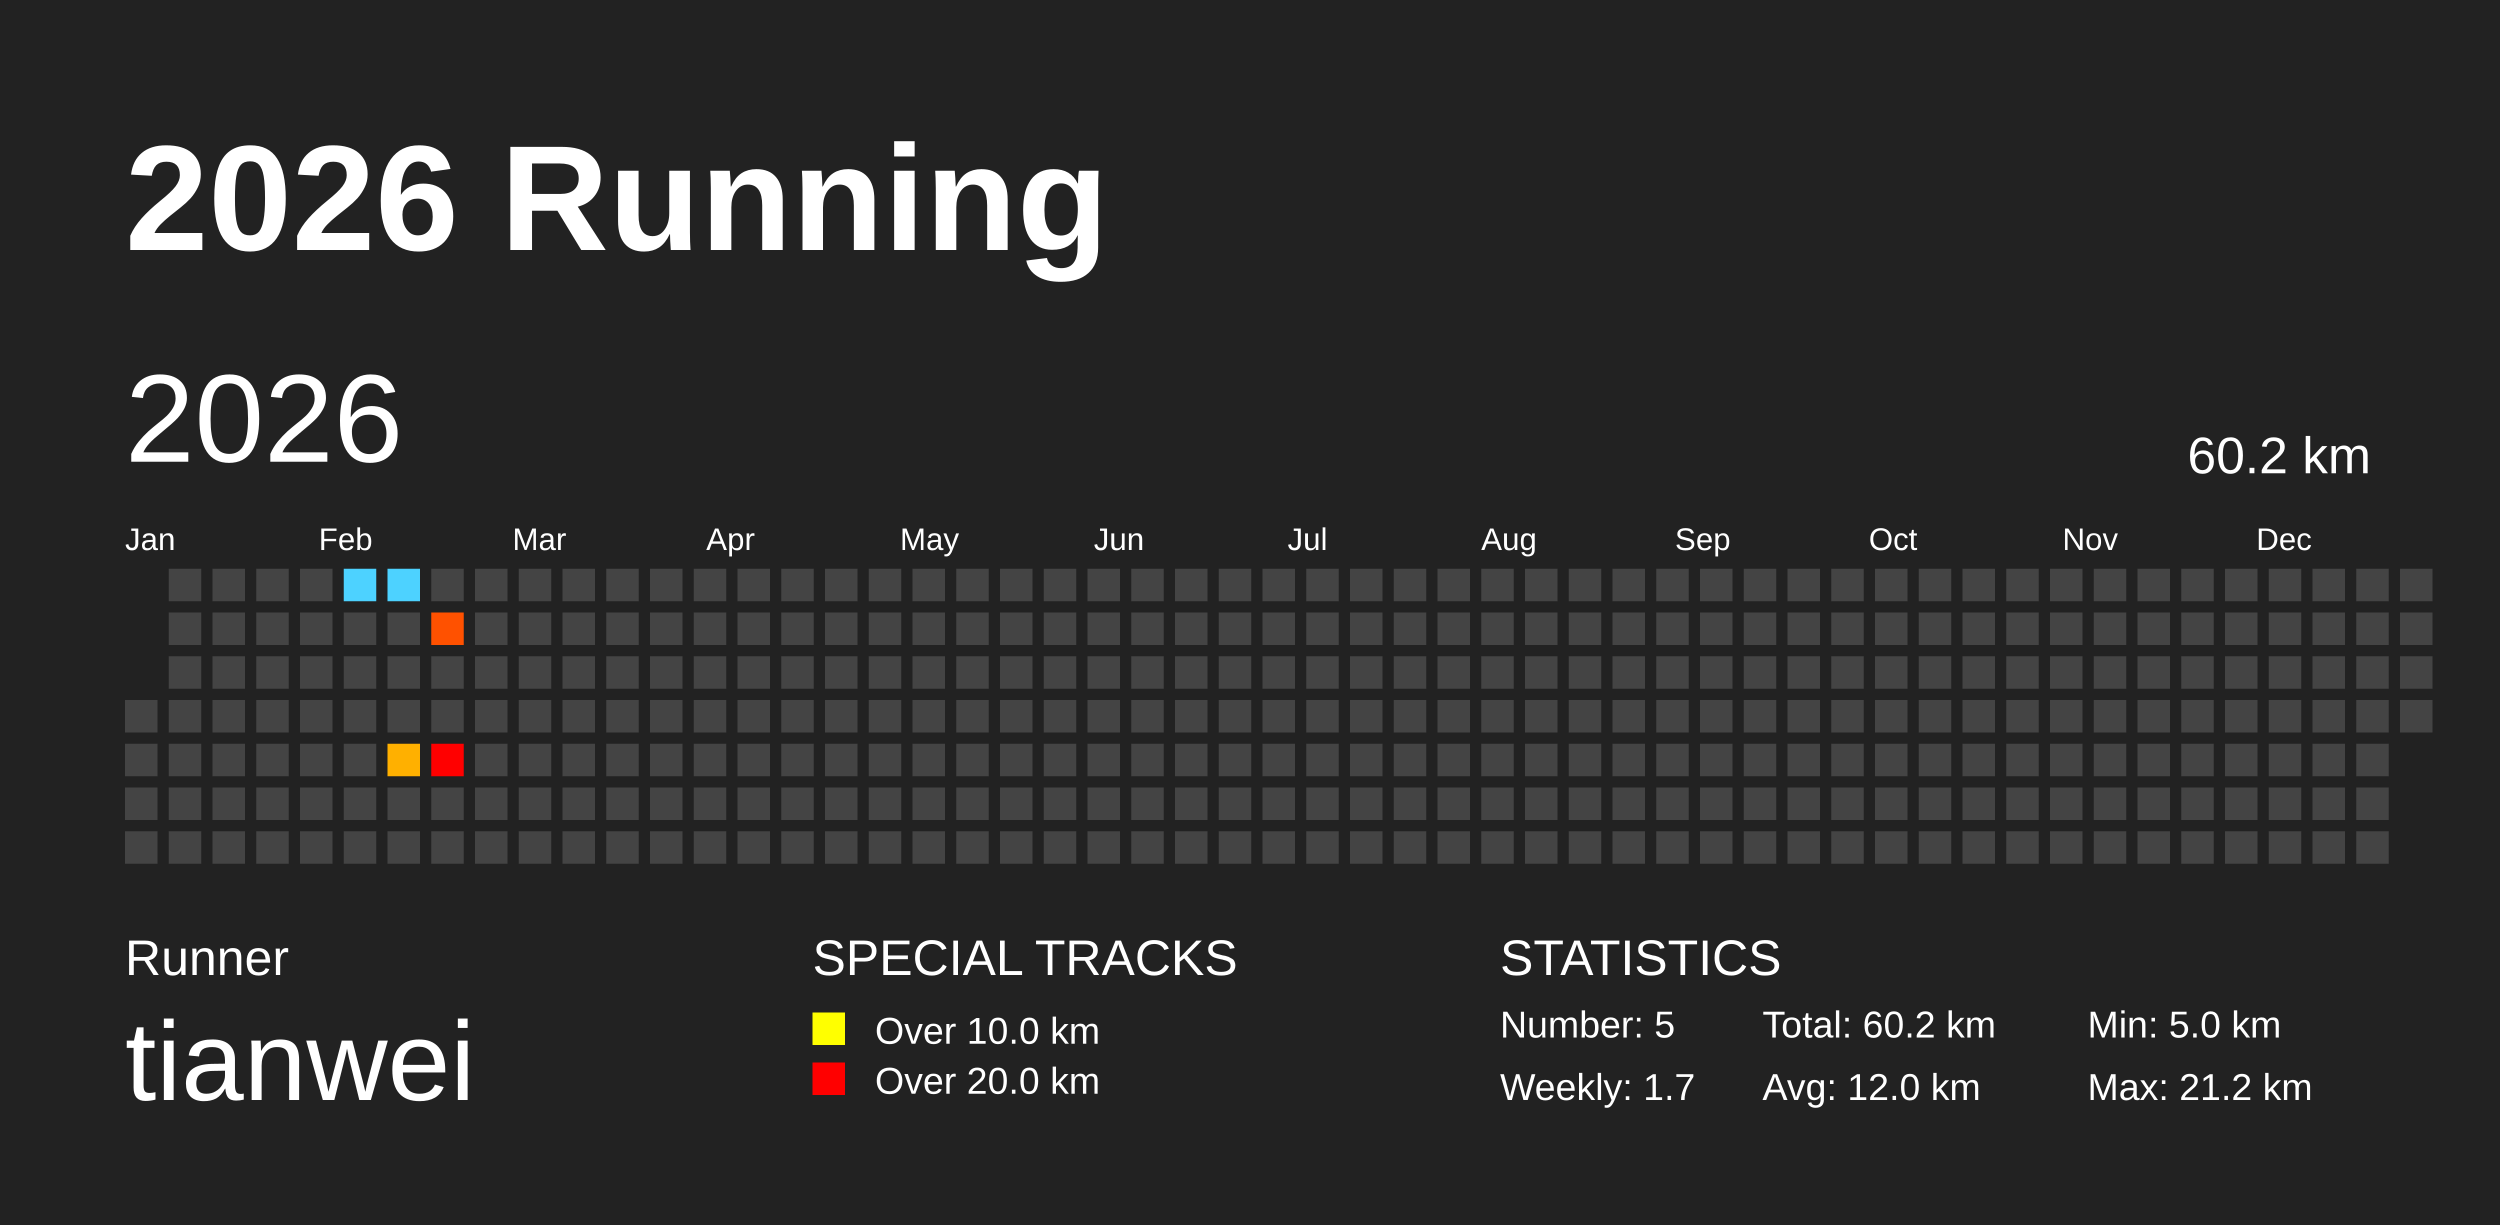
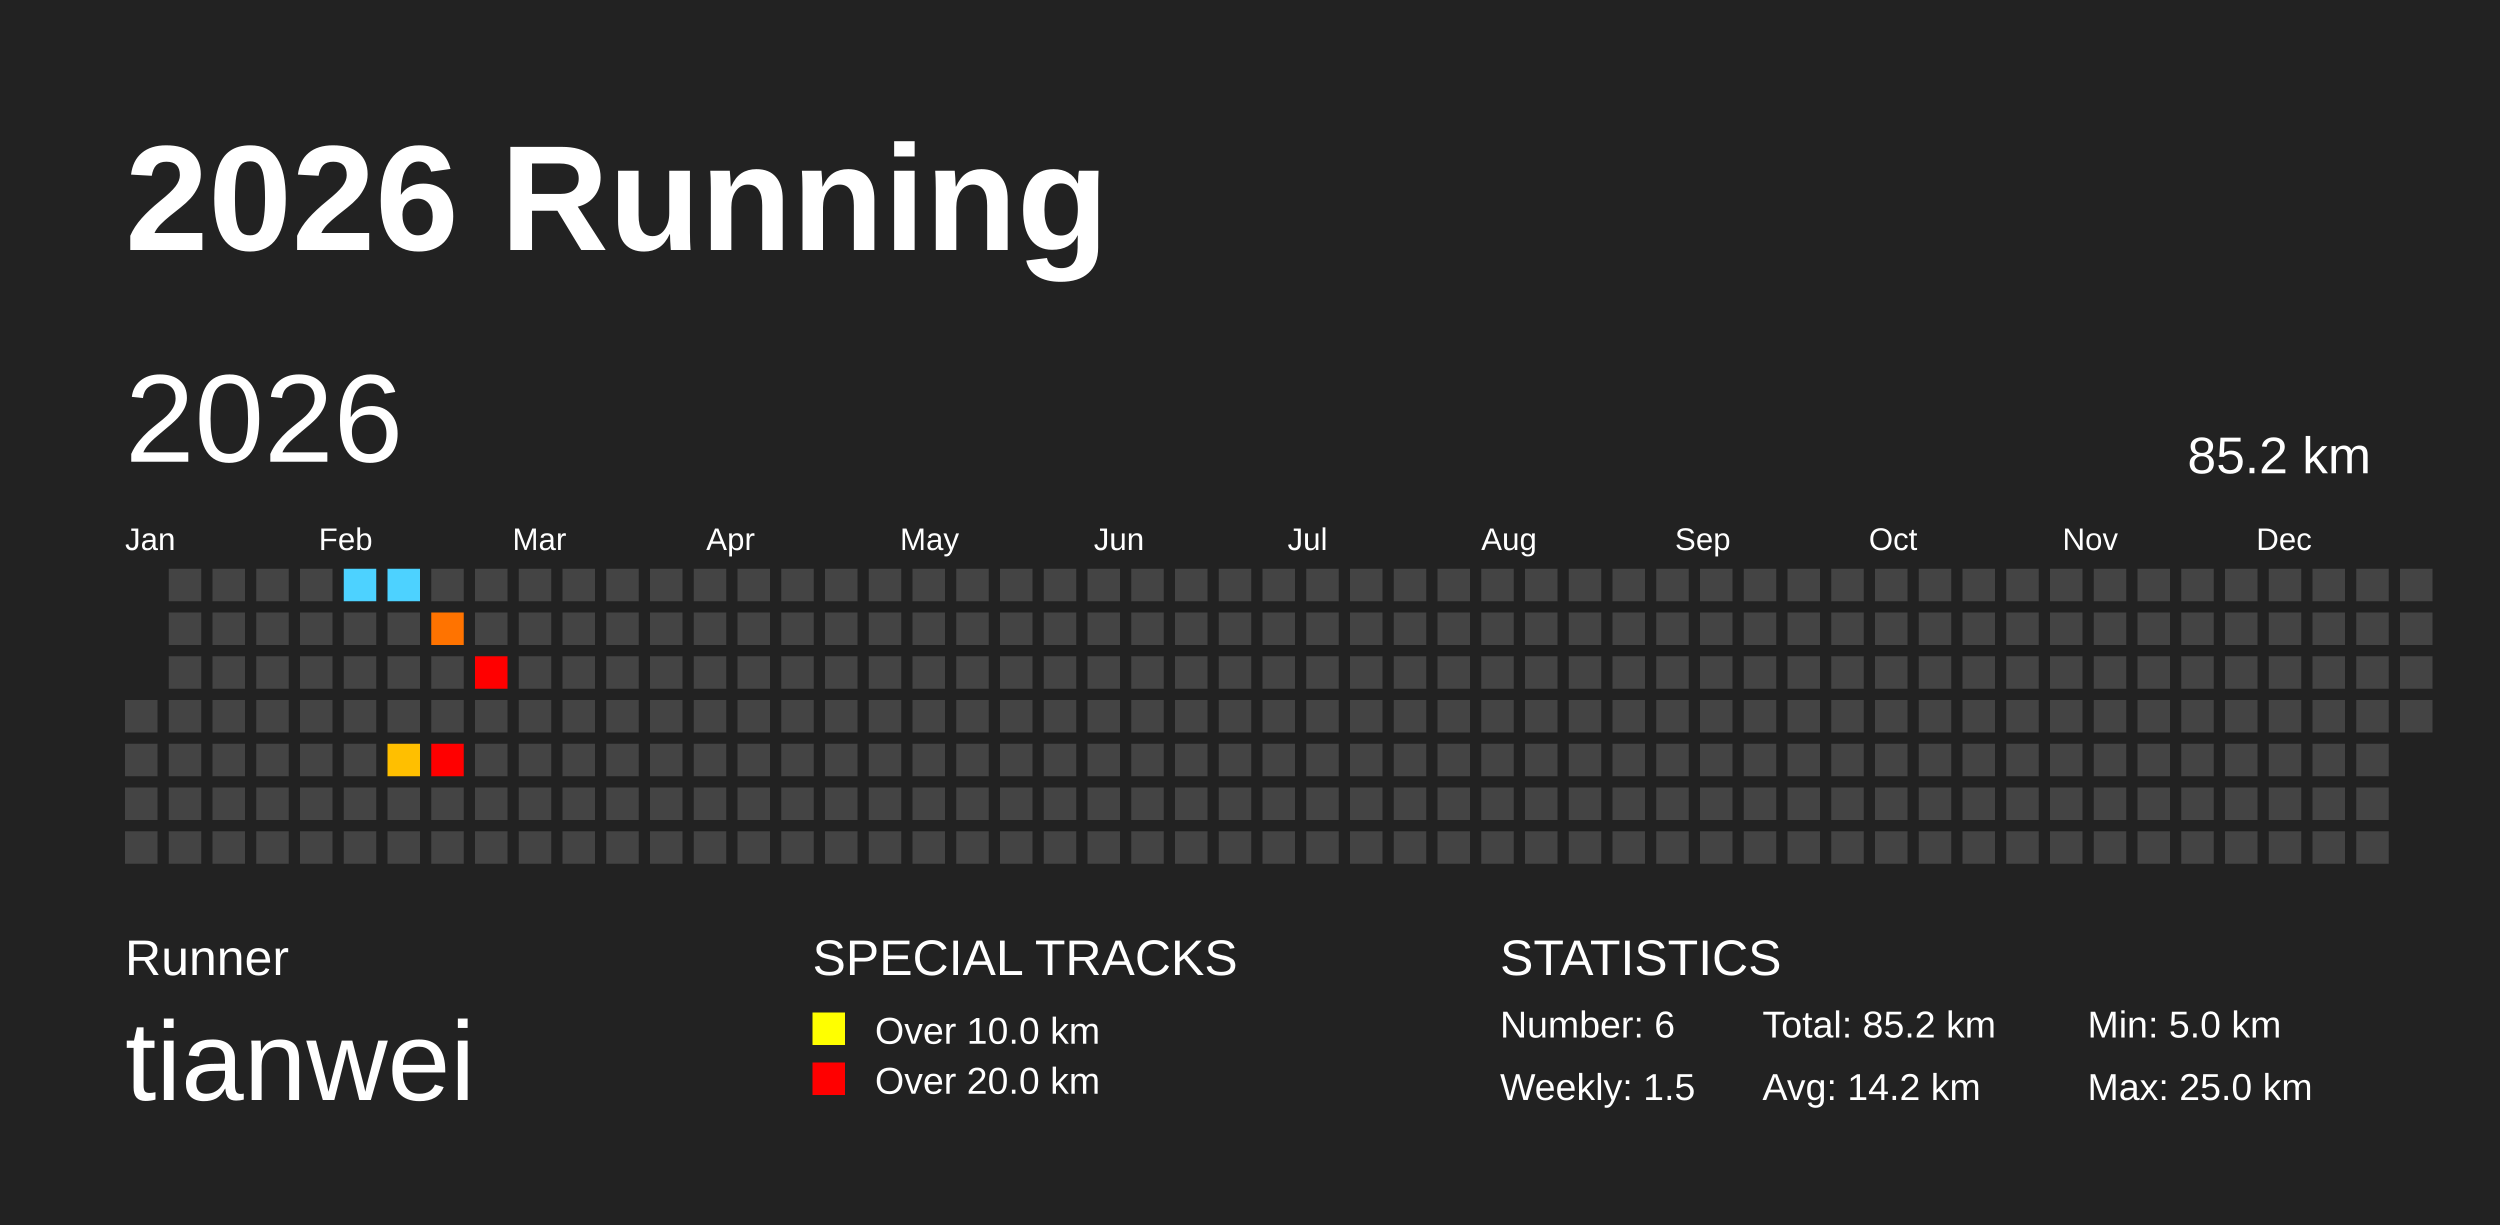
<svg xmlns="http://www.w3.org/2000/svg" baseProfile="full" height="98mm" version="1.1" viewBox="0,0,200,98" width="200mm">
  <defs />
  <rect fill="#222222" height="98" width="200" x="0" y="0" />
  <text fill="#FFFFFF" style="font-size:12px; font-family:Arial; font-weight:bold;" x="10" y="20">2026 Running</text>
  <text fill="#FFFFFF" style="font-size:4px; font-family:Arial" x="10" y="78">Runner</text>
  <text fill="#FFFFFF" style="font-size:9px; font-family:Arial" x="10" y="88">tianwei</text>
  <text fill="#FFFFFF" style="font-size:4px; font-family:Arial" x="65" y="78">SPECIAL TRACKS</text>
  <rect fill="yellow" height="2.6" width="2.6" x="65" y="81" />
  <text fill="#FFFFFF" style="font-size:3px; font-family:Arial" x="70" y="83.5">Over 10.0 km</text>
  <rect fill="red" height="2.6" width="2.6" x="65" y="85" />
  <text fill="#FFFFFF" style="font-size:3px; font-family:Arial" x="70" y="87.5">Over 20.0 km</text>
  <text fill="#FFFFFF" style="font-size:4px; font-family:Arial" x="120" y="78">STATISTICS</text>
-   <text fill="#FFFFFF" style="font-size:3px; font-family:Arial" x="120" y="83">Number: 5</text>
-   <text fill="#FFFFFF" style="font-size:3px; font-family:Arial" x="120" y="88">Weekly: 1.7</text>
-   <text fill="#FFFFFF" style="font-size:3px; font-family:Arial" x="141" y="83">Total: 60.2 km</text>
-   <text fill="#FFFFFF" style="font-size:3px; font-family:Arial" x="141" y="88">Avg: 12.0 km</text>
+   <text fill="#FFFFFF" style="font-size:3px; font-family:Arial" x="120" y="83">Number: 6</text>
+   <text fill="#FFFFFF" style="font-size:3px; font-family:Arial" x="120" y="88">Weekly: 1.5</text>
+   <text fill="#FFFFFF" style="font-size:3px; font-family:Arial" x="141" y="83">Total: 85.2 km</text>
+   <text fill="#FFFFFF" style="font-size:3px; font-family:Arial" x="141" y="88">Avg: 14.2 km</text>
  <text fill="#FFFFFF" style="font-size:3px; font-family:Arial" x="167" y="83">Min: 5.0 km</text>
-   <text fill="#FFFFFF" style="font-size:3px; font-family:Arial" x="167" y="88">Max: 21.2 km</text>
+   <text fill="#FFFFFF" style="font-size:3px; font-family:Arial" x="167" y="88">Max: 25.0 km</text>
  <text dominant-baseline="hanging" fill="#FFFFFF" style="font-size:10.0px; font-family:Arial;" x="10" y="30">2026</text>
-   <text dominant-baseline="hanging" fill="#FFFFFF" style="font-size:4.125px; font-family:Arial;" x="175" y="35">60.2 km</text>
+   <text dominant-baseline="hanging" fill="#FFFFFF" style="font-size:4.125px; font-family:Arial;" x="175" y="35">85.2 km</text>
  <text fill="#FFFFFF" style="font-size:2.5px; font-family:Arial" x="10.0" y="44">Jan</text>
  <text fill="#FFFFFF" style="font-size:2.5px; font-family:Arial" x="25.5" y="44">Feb</text>
  <text fill="#FFFFFF" style="font-size:2.5px; font-family:Arial" x="41.0" y="44">Mar</text>
  <text fill="#FFFFFF" style="font-size:2.5px; font-family:Arial" x="56.5" y="44">Apr</text>
  <text fill="#FFFFFF" style="font-size:2.5px; font-family:Arial" x="72.0" y="44">May</text>
  <text fill="#FFFFFF" style="font-size:2.5px; font-family:Arial" x="87.5" y="44">Jun</text>
  <text fill="#FFFFFF" style="font-size:2.5px; font-family:Arial" x="103.0" y="44">Jul</text>
  <text fill="#FFFFFF" style="font-size:2.5px; font-family:Arial" x="118.5" y="44">Aug</text>
  <text fill="#FFFFFF" style="font-size:2.5px; font-family:Arial" x="134.0" y="44">Sep</text>
  <text fill="#FFFFFF" style="font-size:2.5px; font-family:Arial" x="149.5" y="44">Oct</text>
  <text fill="#FFFFFF" style="font-size:2.5px; font-family:Arial" x="165.0" y="44">Nov</text>
  <text fill="#FFFFFF" style="font-size:2.5px; font-family:Arial" x="180.5" y="44">Dec</text>
  <rect fill="#444444" height="2.6" width="2.6" x="10.0" y="56.0" />
  <rect fill="#444444" height="2.6" width="2.6" x="10.0" y="59.5" />
  <rect fill="#444444" height="2.6" width="2.6" x="10.0" y="63.0" />
  <rect fill="#444444" height="2.6" width="2.6" x="10.0" y="66.5" />
  <rect fill="#444444" height="2.6" width="2.6" x="13.5" y="45.5" />
  <rect fill="#444444" height="2.6" width="2.6" x="13.5" y="49.0" />
  <rect fill="#444444" height="2.6" width="2.6" x="13.5" y="52.5" />
  <rect fill="#444444" height="2.6" width="2.6" x="13.5" y="56.0" />
  <rect fill="#444444" height="2.6" width="2.6" x="13.5" y="59.5" />
  <rect fill="#444444" height="2.6" width="2.6" x="13.5" y="63.0" />
  <rect fill="#444444" height="2.6" width="2.6" x="13.5" y="66.5" />
  <rect fill="#444444" height="2.6" width="2.6" x="17.0" y="45.5" />
  <rect fill="#444444" height="2.6" width="2.6" x="17.0" y="49.0" />
  <rect fill="#444444" height="2.6" width="2.6" x="17.0" y="52.5" />
  <rect fill="#444444" height="2.6" width="2.6" x="17.0" y="56.0" />
  <rect fill="#444444" height="2.6" width="2.6" x="17.0" y="59.5" />
  <rect fill="#444444" height="2.6" width="2.6" x="17.0" y="63.0" />
  <rect fill="#444444" height="2.6" width="2.6" x="17.0" y="66.5" />
  <rect fill="#444444" height="2.6" width="2.6" x="20.5" y="45.5" />
  <rect fill="#444444" height="2.6" width="2.6" x="20.5" y="49.0" />
  <rect fill="#444444" height="2.6" width="2.6" x="20.5" y="52.5" />
  <rect fill="#444444" height="2.6" width="2.6" x="20.5" y="56.0" />
  <rect fill="#444444" height="2.6" width="2.6" x="20.5" y="59.5" />
  <rect fill="#444444" height="2.6" width="2.6" x="20.5" y="63.0" />
  <rect fill="#444444" height="2.6" width="2.6" x="20.5" y="66.5" />
  <rect fill="#444444" height="2.6" width="2.6" x="24.0" y="45.5" />
  <rect fill="#444444" height="2.6" width="2.6" x="24.0" y="49.0" />
  <rect fill="#444444" height="2.6" width="2.6" x="24.0" y="52.5" />
  <rect fill="#444444" height="2.6" width="2.6" x="24.0" y="56.0" />
  <rect fill="#444444" height="2.6" width="2.6" x="24.0" y="59.5" />
  <rect fill="#444444" height="2.6" width="2.6" x="24.0" y="63.0" />
  <rect fill="#444444" height="2.6" width="2.6" x="24.0" y="66.5" />
  <rect fill="#4dd2ff" height="2.6" width="2.6" x="27.5" y="45.5" />
  <rect fill="#444444" height="2.6" width="2.6" x="27.5" y="49.0" />
  <rect fill="#444444" height="2.6" width="2.6" x="27.5" y="52.5" />
  <rect fill="#444444" height="2.6" width="2.6" x="27.5" y="56.0" />
  <rect fill="#444444" height="2.6" width="2.6" x="27.5" y="59.5" />
  <rect fill="#444444" height="2.6" width="2.6" x="27.5" y="63.0" />
  <rect fill="#444444" height="2.6" width="2.6" x="27.5" y="66.5" />
  <rect fill="#4dd2ff" height="2.6" width="2.6" x="31.0" y="45.5" />
  <rect fill="#444444" height="2.6" width="2.6" x="31.0" y="49.0" />
  <rect fill="#444444" height="2.6" width="2.6" x="31.0" y="52.5" />
  <rect fill="#444444" height="2.6" width="2.6" x="31.0" y="56.0" />
-   <rect fill="#ffb000" height="2.6" width="2.6" x="31.0" y="59.5" />
+   <rect fill="#ffbf00" height="2.6" width="2.6" x="31.0" y="59.5" />
  <rect fill="#444444" height="2.6" width="2.6" x="31.0" y="63.0" />
  <rect fill="#444444" height="2.6" width="2.6" x="31.0" y="66.5" />
  <rect fill="#444444" height="2.6" width="2.6" x="34.5" y="45.5" />
-   <rect fill="#ff5100" height="2.6" width="2.6" x="34.5" y="49.0" />
+   <rect fill="#ff7300" height="2.6" width="2.6" x="34.5" y="49.0" />
  <rect fill="#444444" height="2.6" width="2.6" x="34.5" y="52.5" />
  <rect fill="#444444" height="2.6" width="2.6" x="34.5" y="56.0" />
  <rect fill="red" height="2.6" width="2.6" x="34.5" y="59.5" />
  <rect fill="#444444" height="2.6" width="2.6" x="34.5" y="63.0" />
  <rect fill="#444444" height="2.6" width="2.6" x="34.5" y="66.5" />
  <rect fill="#444444" height="2.6" width="2.6" x="38.0" y="45.5" />
  <rect fill="#444444" height="2.6" width="2.6" x="38.0" y="49.0" />
-   <rect fill="#444444" height="2.6" width="2.6" x="38.0" y="52.5" />
+   <rect fill="red" height="2.6" width="2.6" x="38.0" y="52.5" />
  <rect fill="#444444" height="2.6" width="2.6" x="38.0" y="56.0" />
  <rect fill="#444444" height="2.6" width="2.6" x="38.0" y="59.5" />
  <rect fill="#444444" height="2.6" width="2.6" x="38.0" y="63.0" />
  <rect fill="#444444" height="2.6" width="2.6" x="38.0" y="66.5" />
  <rect fill="#444444" height="2.6" width="2.6" x="41.5" y="45.5" />
  <rect fill="#444444" height="2.6" width="2.6" x="41.5" y="49.0" />
  <rect fill="#444444" height="2.6" width="2.6" x="41.5" y="52.5" />
  <rect fill="#444444" height="2.6" width="2.6" x="41.5" y="56.0" />
  <rect fill="#444444" height="2.6" width="2.6" x="41.5" y="59.5" />
  <rect fill="#444444" height="2.6" width="2.6" x="41.5" y="63.0" />
  <rect fill="#444444" height="2.6" width="2.6" x="41.5" y="66.5" />
  <rect fill="#444444" height="2.6" width="2.6" x="45.0" y="45.5" />
  <rect fill="#444444" height="2.6" width="2.6" x="45.0" y="49.0" />
  <rect fill="#444444" height="2.6" width="2.6" x="45.0" y="52.5" />
  <rect fill="#444444" height="2.6" width="2.6" x="45.0" y="56.0" />
  <rect fill="#444444" height="2.6" width="2.6" x="45.0" y="59.5" />
  <rect fill="#444444" height="2.6" width="2.6" x="45.0" y="63.0" />
  <rect fill="#444444" height="2.6" width="2.6" x="45.0" y="66.5" />
  <rect fill="#444444" height="2.6" width="2.6" x="48.5" y="45.5" />
  <rect fill="#444444" height="2.6" width="2.6" x="48.5" y="49.0" />
  <rect fill="#444444" height="2.6" width="2.6" x="48.5" y="52.5" />
  <rect fill="#444444" height="2.6" width="2.6" x="48.5" y="56.0" />
  <rect fill="#444444" height="2.6" width="2.6" x="48.5" y="59.5" />
  <rect fill="#444444" height="2.6" width="2.6" x="48.5" y="63.0" />
  <rect fill="#444444" height="2.6" width="2.6" x="48.5" y="66.5" />
  <rect fill="#444444" height="2.6" width="2.6" x="52.0" y="45.5" />
  <rect fill="#444444" height="2.6" width="2.6" x="52.0" y="49.0" />
  <rect fill="#444444" height="2.6" width="2.6" x="52.0" y="52.5" />
  <rect fill="#444444" height="2.6" width="2.6" x="52.0" y="56.0" />
  <rect fill="#444444" height="2.6" width="2.6" x="52.0" y="59.5" />
  <rect fill="#444444" height="2.6" width="2.6" x="52.0" y="63.0" />
  <rect fill="#444444" height="2.6" width="2.6" x="52.0" y="66.5" />
  <rect fill="#444444" height="2.6" width="2.6" x="55.5" y="45.5" />
  <rect fill="#444444" height="2.6" width="2.6" x="55.5" y="49.0" />
  <rect fill="#444444" height="2.6" width="2.6" x="55.5" y="52.5" />
  <rect fill="#444444" height="2.6" width="2.6" x="55.5" y="56.0" />
  <rect fill="#444444" height="2.6" width="2.6" x="55.5" y="59.5" />
  <rect fill="#444444" height="2.6" width="2.6" x="55.5" y="63.0" />
  <rect fill="#444444" height="2.6" width="2.6" x="55.5" y="66.5" />
  <rect fill="#444444" height="2.6" width="2.6" x="59.0" y="45.5" />
  <rect fill="#444444" height="2.6" width="2.6" x="59.0" y="49.0" />
  <rect fill="#444444" height="2.6" width="2.6" x="59.0" y="52.5" />
  <rect fill="#444444" height="2.6" width="2.6" x="59.0" y="56.0" />
  <rect fill="#444444" height="2.6" width="2.6" x="59.0" y="59.5" />
  <rect fill="#444444" height="2.6" width="2.6" x="59.0" y="63.0" />
  <rect fill="#444444" height="2.6" width="2.6" x="59.0" y="66.5" />
  <rect fill="#444444" height="2.6" width="2.6" x="62.5" y="45.5" />
  <rect fill="#444444" height="2.6" width="2.6" x="62.5" y="49.0" />
  <rect fill="#444444" height="2.6" width="2.6" x="62.5" y="52.5" />
  <rect fill="#444444" height="2.6" width="2.6" x="62.5" y="56.0" />
  <rect fill="#444444" height="2.6" width="2.6" x="62.5" y="59.5" />
  <rect fill="#444444" height="2.6" width="2.6" x="62.5" y="63.0" />
  <rect fill="#444444" height="2.6" width="2.6" x="62.5" y="66.5" />
  <rect fill="#444444" height="2.6" width="2.6" x="66.0" y="45.5" />
  <rect fill="#444444" height="2.6" width="2.6" x="66.0" y="49.0" />
  <rect fill="#444444" height="2.6" width="2.6" x="66.0" y="52.5" />
  <rect fill="#444444" height="2.6" width="2.6" x="66.0" y="56.0" />
  <rect fill="#444444" height="2.6" width="2.6" x="66.0" y="59.5" />
  <rect fill="#444444" height="2.6" width="2.6" x="66.0" y="63.0" />
  <rect fill="#444444" height="2.6" width="2.6" x="66.0" y="66.5" />
  <rect fill="#444444" height="2.6" width="2.6" x="69.5" y="45.5" />
  <rect fill="#444444" height="2.6" width="2.6" x="69.5" y="49.0" />
  <rect fill="#444444" height="2.6" width="2.6" x="69.5" y="52.5" />
  <rect fill="#444444" height="2.6" width="2.6" x="69.5" y="56.0" />
  <rect fill="#444444" height="2.6" width="2.6" x="69.5" y="59.5" />
  <rect fill="#444444" height="2.6" width="2.6" x="69.5" y="63.0" />
  <rect fill="#444444" height="2.6" width="2.6" x="69.5" y="66.5" />
  <rect fill="#444444" height="2.6" width="2.6" x="73.0" y="45.5" />
  <rect fill="#444444" height="2.6" width="2.6" x="73.0" y="49.0" />
  <rect fill="#444444" height="2.6" width="2.6" x="73.0" y="52.5" />
  <rect fill="#444444" height="2.6" width="2.6" x="73.0" y="56.0" />
  <rect fill="#444444" height="2.6" width="2.6" x="73.0" y="59.5" />
  <rect fill="#444444" height="2.6" width="2.6" x="73.0" y="63.0" />
  <rect fill="#444444" height="2.6" width="2.6" x="73.0" y="66.5" />
  <rect fill="#444444" height="2.6" width="2.6" x="76.5" y="45.5" />
  <rect fill="#444444" height="2.6" width="2.6" x="76.5" y="49.0" />
  <rect fill="#444444" height="2.6" width="2.6" x="76.5" y="52.5" />
  <rect fill="#444444" height="2.6" width="2.6" x="76.5" y="56.0" />
  <rect fill="#444444" height="2.6" width="2.6" x="76.5" y="59.5" />
  <rect fill="#444444" height="2.6" width="2.6" x="76.5" y="63.0" />
  <rect fill="#444444" height="2.6" width="2.6" x="76.5" y="66.5" />
  <rect fill="#444444" height="2.6" width="2.6" x="80.0" y="45.5" />
  <rect fill="#444444" height="2.6" width="2.6" x="80.0" y="49.0" />
  <rect fill="#444444" height="2.6" width="2.6" x="80.0" y="52.5" />
  <rect fill="#444444" height="2.6" width="2.6" x="80.0" y="56.0" />
  <rect fill="#444444" height="2.6" width="2.6" x="80.0" y="59.5" />
  <rect fill="#444444" height="2.6" width="2.6" x="80.0" y="63.0" />
  <rect fill="#444444" height="2.6" width="2.6" x="80.0" y="66.5" />
  <rect fill="#444444" height="2.6" width="2.6" x="83.5" y="45.5" />
  <rect fill="#444444" height="2.6" width="2.6" x="83.5" y="49.0" />
  <rect fill="#444444" height="2.6" width="2.6" x="83.5" y="52.5" />
  <rect fill="#444444" height="2.6" width="2.6" x="83.5" y="56.0" />
  <rect fill="#444444" height="2.6" width="2.6" x="83.5" y="59.5" />
  <rect fill="#444444" height="2.6" width="2.6" x="83.5" y="63.0" />
  <rect fill="#444444" height="2.6" width="2.6" x="83.5" y="66.5" />
  <rect fill="#444444" height="2.6" width="2.6" x="87.0" y="45.5" />
  <rect fill="#444444" height="2.6" width="2.6" x="87.0" y="49.0" />
  <rect fill="#444444" height="2.6" width="2.6" x="87.0" y="52.5" />
  <rect fill="#444444" height="2.6" width="2.6" x="87.0" y="56.0" />
  <rect fill="#444444" height="2.6" width="2.6" x="87.0" y="59.5" />
  <rect fill="#444444" height="2.6" width="2.6" x="87.0" y="63.0" />
  <rect fill="#444444" height="2.6" width="2.6" x="87.0" y="66.5" />
  <rect fill="#444444" height="2.6" width="2.6" x="90.5" y="45.5" />
  <rect fill="#444444" height="2.6" width="2.6" x="90.5" y="49.0" />
  <rect fill="#444444" height="2.6" width="2.6" x="90.5" y="52.5" />
  <rect fill="#444444" height="2.6" width="2.6" x="90.5" y="56.0" />
  <rect fill="#444444" height="2.6" width="2.6" x="90.5" y="59.5" />
  <rect fill="#444444" height="2.6" width="2.6" x="90.5" y="63.0" />
  <rect fill="#444444" height="2.6" width="2.6" x="90.5" y="66.5" />
  <rect fill="#444444" height="2.6" width="2.6" x="94.0" y="45.5" />
  <rect fill="#444444" height="2.6" width="2.6" x="94.0" y="49.0" />
  <rect fill="#444444" height="2.6" width="2.6" x="94.0" y="52.5" />
  <rect fill="#444444" height="2.6" width="2.6" x="94.0" y="56.0" />
  <rect fill="#444444" height="2.6" width="2.6" x="94.0" y="59.5" />
  <rect fill="#444444" height="2.6" width="2.6" x="94.0" y="63.0" />
  <rect fill="#444444" height="2.6" width="2.6" x="94.0" y="66.5" />
  <rect fill="#444444" height="2.6" width="2.6" x="97.5" y="45.5" />
  <rect fill="#444444" height="2.6" width="2.6" x="97.5" y="49.0" />
  <rect fill="#444444" height="2.6" width="2.6" x="97.5" y="52.5" />
  <rect fill="#444444" height="2.6" width="2.6" x="97.5" y="56.0" />
  <rect fill="#444444" height="2.6" width="2.6" x="97.5" y="59.5" />
  <rect fill="#444444" height="2.6" width="2.6" x="97.5" y="63.0" />
  <rect fill="#444444" height="2.6" width="2.6" x="97.5" y="66.5" />
  <rect fill="#444444" height="2.6" width="2.6" x="101.0" y="45.5" />
  <rect fill="#444444" height="2.6" width="2.6" x="101.0" y="49.0" />
  <rect fill="#444444" height="2.6" width="2.6" x="101.0" y="52.5" />
  <rect fill="#444444" height="2.6" width="2.6" x="101.0" y="56.0" />
  <rect fill="#444444" height="2.6" width="2.6" x="101.0" y="59.5" />
  <rect fill="#444444" height="2.6" width="2.6" x="101.0" y="63.0" />
  <rect fill="#444444" height="2.6" width="2.6" x="101.0" y="66.5" />
  <rect fill="#444444" height="2.6" width="2.6" x="104.5" y="45.5" />
  <rect fill="#444444" height="2.6" width="2.6" x="104.5" y="49.0" />
  <rect fill="#444444" height="2.6" width="2.6" x="104.5" y="52.5" />
  <rect fill="#444444" height="2.6" width="2.6" x="104.5" y="56.0" />
  <rect fill="#444444" height="2.6" width="2.6" x="104.5" y="59.5" />
  <rect fill="#444444" height="2.6" width="2.6" x="104.5" y="63.0" />
  <rect fill="#444444" height="2.6" width="2.6" x="104.5" y="66.5" />
  <rect fill="#444444" height="2.6" width="2.6" x="108.0" y="45.5" />
  <rect fill="#444444" height="2.6" width="2.6" x="108.0" y="49.0" />
  <rect fill="#444444" height="2.6" width="2.6" x="108.0" y="52.5" />
  <rect fill="#444444" height="2.6" width="2.6" x="108.0" y="56.0" />
  <rect fill="#444444" height="2.6" width="2.6" x="108.0" y="59.5" />
  <rect fill="#444444" height="2.6" width="2.6" x="108.0" y="63.0" />
  <rect fill="#444444" height="2.6" width="2.6" x="108.0" y="66.5" />
  <rect fill="#444444" height="2.6" width="2.6" x="111.5" y="45.5" />
  <rect fill="#444444" height="2.6" width="2.6" x="111.5" y="49.0" />
  <rect fill="#444444" height="2.6" width="2.6" x="111.5" y="52.5" />
  <rect fill="#444444" height="2.6" width="2.6" x="111.5" y="56.0" />
  <rect fill="#444444" height="2.6" width="2.6" x="111.5" y="59.5" />
  <rect fill="#444444" height="2.6" width="2.6" x="111.5" y="63.0" />
  <rect fill="#444444" height="2.6" width="2.6" x="111.5" y="66.5" />
  <rect fill="#444444" height="2.6" width="2.6" x="115.0" y="45.5" />
  <rect fill="#444444" height="2.6" width="2.6" x="115.0" y="49.0" />
  <rect fill="#444444" height="2.6" width="2.6" x="115.0" y="52.5" />
  <rect fill="#444444" height="2.6" width="2.6" x="115.0" y="56.0" />
  <rect fill="#444444" height="2.6" width="2.6" x="115.0" y="59.5" />
  <rect fill="#444444" height="2.6" width="2.6" x="115.0" y="63.0" />
  <rect fill="#444444" height="2.6" width="2.6" x="115.0" y="66.5" />
  <rect fill="#444444" height="2.6" width="2.6" x="118.5" y="45.5" />
  <rect fill="#444444" height="2.6" width="2.6" x="118.5" y="49.0" />
  <rect fill="#444444" height="2.6" width="2.6" x="118.5" y="52.5" />
  <rect fill="#444444" height="2.6" width="2.6" x="118.5" y="56.0" />
  <rect fill="#444444" height="2.6" width="2.6" x="118.5" y="59.5" />
  <rect fill="#444444" height="2.6" width="2.6" x="118.5" y="63.0" />
  <rect fill="#444444" height="2.6" width="2.6" x="118.5" y="66.5" />
  <rect fill="#444444" height="2.6" width="2.6" x="122.0" y="45.5" />
  <rect fill="#444444" height="2.6" width="2.6" x="122.0" y="49.0" />
  <rect fill="#444444" height="2.6" width="2.6" x="122.0" y="52.5" />
  <rect fill="#444444" height="2.6" width="2.6" x="122.0" y="56.0" />
  <rect fill="#444444" height="2.6" width="2.6" x="122.0" y="59.5" />
  <rect fill="#444444" height="2.6" width="2.6" x="122.0" y="63.0" />
  <rect fill="#444444" height="2.6" width="2.6" x="122.0" y="66.5" />
  <rect fill="#444444" height="2.6" width="2.6" x="125.5" y="45.5" />
  <rect fill="#444444" height="2.6" width="2.6" x="125.5" y="49.0" />
  <rect fill="#444444" height="2.6" width="2.6" x="125.5" y="52.5" />
  <rect fill="#444444" height="2.6" width="2.6" x="125.5" y="56.0" />
  <rect fill="#444444" height="2.6" width="2.6" x="125.5" y="59.5" />
  <rect fill="#444444" height="2.6" width="2.6" x="125.5" y="63.0" />
  <rect fill="#444444" height="2.6" width="2.6" x="125.5" y="66.5" />
  <rect fill="#444444" height="2.6" width="2.6" x="129.0" y="45.5" />
  <rect fill="#444444" height="2.6" width="2.6" x="129.0" y="49.0" />
  <rect fill="#444444" height="2.6" width="2.6" x="129.0" y="52.5" />
  <rect fill="#444444" height="2.6" width="2.6" x="129.0" y="56.0" />
  <rect fill="#444444" height="2.6" width="2.6" x="129.0" y="59.5" />
  <rect fill="#444444" height="2.6" width="2.6" x="129.0" y="63.0" />
  <rect fill="#444444" height="2.6" width="2.6" x="129.0" y="66.5" />
  <rect fill="#444444" height="2.6" width="2.6" x="132.5" y="45.5" />
  <rect fill="#444444" height="2.6" width="2.6" x="132.5" y="49.0" />
  <rect fill="#444444" height="2.6" width="2.6" x="132.5" y="52.5" />
  <rect fill="#444444" height="2.6" width="2.6" x="132.5" y="56.0" />
  <rect fill="#444444" height="2.6" width="2.6" x="132.5" y="59.5" />
  <rect fill="#444444" height="2.6" width="2.6" x="132.5" y="63.0" />
  <rect fill="#444444" height="2.6" width="2.6" x="132.5" y="66.5" />
  <rect fill="#444444" height="2.6" width="2.6" x="136.0" y="45.5" />
  <rect fill="#444444" height="2.6" width="2.6" x="136.0" y="49.0" />
  <rect fill="#444444" height="2.6" width="2.6" x="136.0" y="52.5" />
  <rect fill="#444444" height="2.6" width="2.6" x="136.0" y="56.0" />
  <rect fill="#444444" height="2.6" width="2.6" x="136.0" y="59.5" />
  <rect fill="#444444" height="2.6" width="2.6" x="136.0" y="63.0" />
  <rect fill="#444444" height="2.6" width="2.6" x="136.0" y="66.5" />
  <rect fill="#444444" height="2.6" width="2.6" x="139.5" y="45.5" />
  <rect fill="#444444" height="2.6" width="2.6" x="139.5" y="49.0" />
  <rect fill="#444444" height="2.6" width="2.6" x="139.5" y="52.5" />
  <rect fill="#444444" height="2.6" width="2.6" x="139.5" y="56.0" />
  <rect fill="#444444" height="2.6" width="2.6" x="139.5" y="59.5" />
  <rect fill="#444444" height="2.6" width="2.6" x="139.5" y="63.0" />
  <rect fill="#444444" height="2.6" width="2.6" x="139.5" y="66.5" />
  <rect fill="#444444" height="2.6" width="2.6" x="143.0" y="45.5" />
  <rect fill="#444444" height="2.6" width="2.6" x="143.0" y="49.0" />
  <rect fill="#444444" height="2.6" width="2.6" x="143.0" y="52.5" />
  <rect fill="#444444" height="2.6" width="2.6" x="143.0" y="56.0" />
  <rect fill="#444444" height="2.6" width="2.6" x="143.0" y="59.5" />
  <rect fill="#444444" height="2.6" width="2.6" x="143.0" y="63.0" />
  <rect fill="#444444" height="2.6" width="2.6" x="143.0" y="66.5" />
  <rect fill="#444444" height="2.6" width="2.6" x="146.5" y="45.5" />
  <rect fill="#444444" height="2.6" width="2.6" x="146.5" y="49.0" />
  <rect fill="#444444" height="2.6" width="2.6" x="146.5" y="52.5" />
  <rect fill="#444444" height="2.6" width="2.6" x="146.5" y="56.0" />
  <rect fill="#444444" height="2.6" width="2.6" x="146.5" y="59.5" />
  <rect fill="#444444" height="2.6" width="2.6" x="146.5" y="63.0" />
  <rect fill="#444444" height="2.6" width="2.6" x="146.5" y="66.5" />
  <rect fill="#444444" height="2.6" width="2.6" x="150.0" y="45.5" />
  <rect fill="#444444" height="2.6" width="2.6" x="150.0" y="49.0" />
  <rect fill="#444444" height="2.6" width="2.6" x="150.0" y="52.5" />
  <rect fill="#444444" height="2.6" width="2.6" x="150.0" y="56.0" />
  <rect fill="#444444" height="2.6" width="2.6" x="150.0" y="59.5" />
  <rect fill="#444444" height="2.6" width="2.6" x="150.0" y="63.0" />
  <rect fill="#444444" height="2.6" width="2.6" x="150.0" y="66.5" />
  <rect fill="#444444" height="2.6" width="2.6" x="153.5" y="45.5" />
  <rect fill="#444444" height="2.6" width="2.6" x="153.5" y="49.0" />
  <rect fill="#444444" height="2.6" width="2.6" x="153.5" y="52.5" />
  <rect fill="#444444" height="2.6" width="2.6" x="153.5" y="56.0" />
  <rect fill="#444444" height="2.6" width="2.6" x="153.5" y="59.5" />
  <rect fill="#444444" height="2.6" width="2.6" x="153.5" y="63.0" />
  <rect fill="#444444" height="2.6" width="2.6" x="153.5" y="66.5" />
  <rect fill="#444444" height="2.6" width="2.6" x="157.0" y="45.5" />
  <rect fill="#444444" height="2.6" width="2.6" x="157.0" y="49.0" />
  <rect fill="#444444" height="2.6" width="2.6" x="157.0" y="52.5" />
  <rect fill="#444444" height="2.6" width="2.6" x="157.0" y="56.0" />
  <rect fill="#444444" height="2.6" width="2.6" x="157.0" y="59.5" />
  <rect fill="#444444" height="2.6" width="2.6" x="157.0" y="63.0" />
  <rect fill="#444444" height="2.6" width="2.6" x="157.0" y="66.5" />
  <rect fill="#444444" height="2.6" width="2.6" x="160.5" y="45.5" />
  <rect fill="#444444" height="2.6" width="2.6" x="160.5" y="49.0" />
  <rect fill="#444444" height="2.6" width="2.6" x="160.5" y="52.5" />
  <rect fill="#444444" height="2.6" width="2.6" x="160.5" y="56.0" />
  <rect fill="#444444" height="2.6" width="2.6" x="160.5" y="59.5" />
  <rect fill="#444444" height="2.6" width="2.6" x="160.5" y="63.0" />
  <rect fill="#444444" height="2.6" width="2.6" x="160.5" y="66.5" />
  <rect fill="#444444" height="2.6" width="2.6" x="164.0" y="45.5" />
  <rect fill="#444444" height="2.6" width="2.6" x="164.0" y="49.0" />
  <rect fill="#444444" height="2.6" width="2.6" x="164.0" y="52.5" />
  <rect fill="#444444" height="2.6" width="2.6" x="164.0" y="56.0" />
  <rect fill="#444444" height="2.6" width="2.6" x="164.0" y="59.5" />
  <rect fill="#444444" height="2.6" width="2.6" x="164.0" y="63.0" />
  <rect fill="#444444" height="2.6" width="2.6" x="164.0" y="66.5" />
  <rect fill="#444444" height="2.6" width="2.6" x="167.5" y="45.5" />
  <rect fill="#444444" height="2.6" width="2.6" x="167.5" y="49.0" />
  <rect fill="#444444" height="2.6" width="2.6" x="167.5" y="52.5" />
  <rect fill="#444444" height="2.6" width="2.6" x="167.5" y="56.0" />
  <rect fill="#444444" height="2.6" width="2.6" x="167.5" y="59.5" />
  <rect fill="#444444" height="2.6" width="2.6" x="167.5" y="63.0" />
  <rect fill="#444444" height="2.6" width="2.6" x="167.5" y="66.5" />
  <rect fill="#444444" height="2.6" width="2.6" x="171.0" y="45.5" />
  <rect fill="#444444" height="2.6" width="2.6" x="171.0" y="49.0" />
  <rect fill="#444444" height="2.6" width="2.6" x="171.0" y="52.5" />
  <rect fill="#444444" height="2.6" width="2.6" x="171.0" y="56.0" />
  <rect fill="#444444" height="2.6" width="2.6" x="171.0" y="59.5" />
  <rect fill="#444444" height="2.6" width="2.6" x="171.0" y="63.0" />
  <rect fill="#444444" height="2.6" width="2.6" x="171.0" y="66.5" />
  <rect fill="#444444" height="2.6" width="2.6" x="174.5" y="45.5" />
  <rect fill="#444444" height="2.6" width="2.6" x="174.5" y="49.0" />
  <rect fill="#444444" height="2.6" width="2.6" x="174.5" y="52.5" />
  <rect fill="#444444" height="2.6" width="2.6" x="174.5" y="56.0" />
  <rect fill="#444444" height="2.6" width="2.6" x="174.5" y="59.5" />
  <rect fill="#444444" height="2.6" width="2.6" x="174.5" y="63.0" />
  <rect fill="#444444" height="2.6" width="2.6" x="174.5" y="66.5" />
  <rect fill="#444444" height="2.6" width="2.6" x="178.0" y="45.5" />
  <rect fill="#444444" height="2.6" width="2.6" x="178.0" y="49.0" />
  <rect fill="#444444" height="2.6" width="2.6" x="178.0" y="52.5" />
  <rect fill="#444444" height="2.6" width="2.6" x="178.0" y="56.0" />
  <rect fill="#444444" height="2.6" width="2.6" x="178.0" y="59.5" />
  <rect fill="#444444" height="2.6" width="2.6" x="178.0" y="63.0" />
  <rect fill="#444444" height="2.6" width="2.6" x="178.0" y="66.5" />
  <rect fill="#444444" height="2.6" width="2.6" x="181.5" y="45.5" />
  <rect fill="#444444" height="2.6" width="2.6" x="181.5" y="49.0" />
  <rect fill="#444444" height="2.6" width="2.6" x="181.5" y="52.5" />
  <rect fill="#444444" height="2.6" width="2.6" x="181.5" y="56.0" />
  <rect fill="#444444" height="2.6" width="2.6" x="181.5" y="59.5" />
  <rect fill="#444444" height="2.6" width="2.6" x="181.5" y="63.0" />
  <rect fill="#444444" height="2.6" width="2.6" x="181.5" y="66.5" />
  <rect fill="#444444" height="2.6" width="2.6" x="185.0" y="45.5" />
  <rect fill="#444444" height="2.6" width="2.6" x="185.0" y="49.0" />
  <rect fill="#444444" height="2.6" width="2.6" x="185.0" y="52.5" />
  <rect fill="#444444" height="2.6" width="2.6" x="185.0" y="56.0" />
  <rect fill="#444444" height="2.6" width="2.6" x="185.0" y="59.5" />
  <rect fill="#444444" height="2.6" width="2.6" x="185.0" y="63.0" />
  <rect fill="#444444" height="2.6" width="2.6" x="185.0" y="66.5" />
  <rect fill="#444444" height="2.6" width="2.6" x="188.5" y="45.5" />
  <rect fill="#444444" height="2.6" width="2.6" x="188.5" y="49.0" />
  <rect fill="#444444" height="2.6" width="2.6" x="188.5" y="52.5" />
  <rect fill="#444444" height="2.6" width="2.6" x="188.5" y="56.0" />
  <rect fill="#444444" height="2.6" width="2.6" x="188.5" y="59.5" />
  <rect fill="#444444" height="2.6" width="2.6" x="188.5" y="63.0" />
  <rect fill="#444444" height="2.6" width="2.6" x="188.5" y="66.5" />
  <rect fill="#444444" height="2.6" width="2.6" x="192.0" y="45.5" />
  <rect fill="#444444" height="2.6" width="2.6" x="192.0" y="49.0" />
  <rect fill="#444444" height="2.6" width="2.6" x="192.0" y="52.5" />
  <rect fill="#444444" height="2.6" width="2.6" x="192.0" y="56.0" />
</svg>
